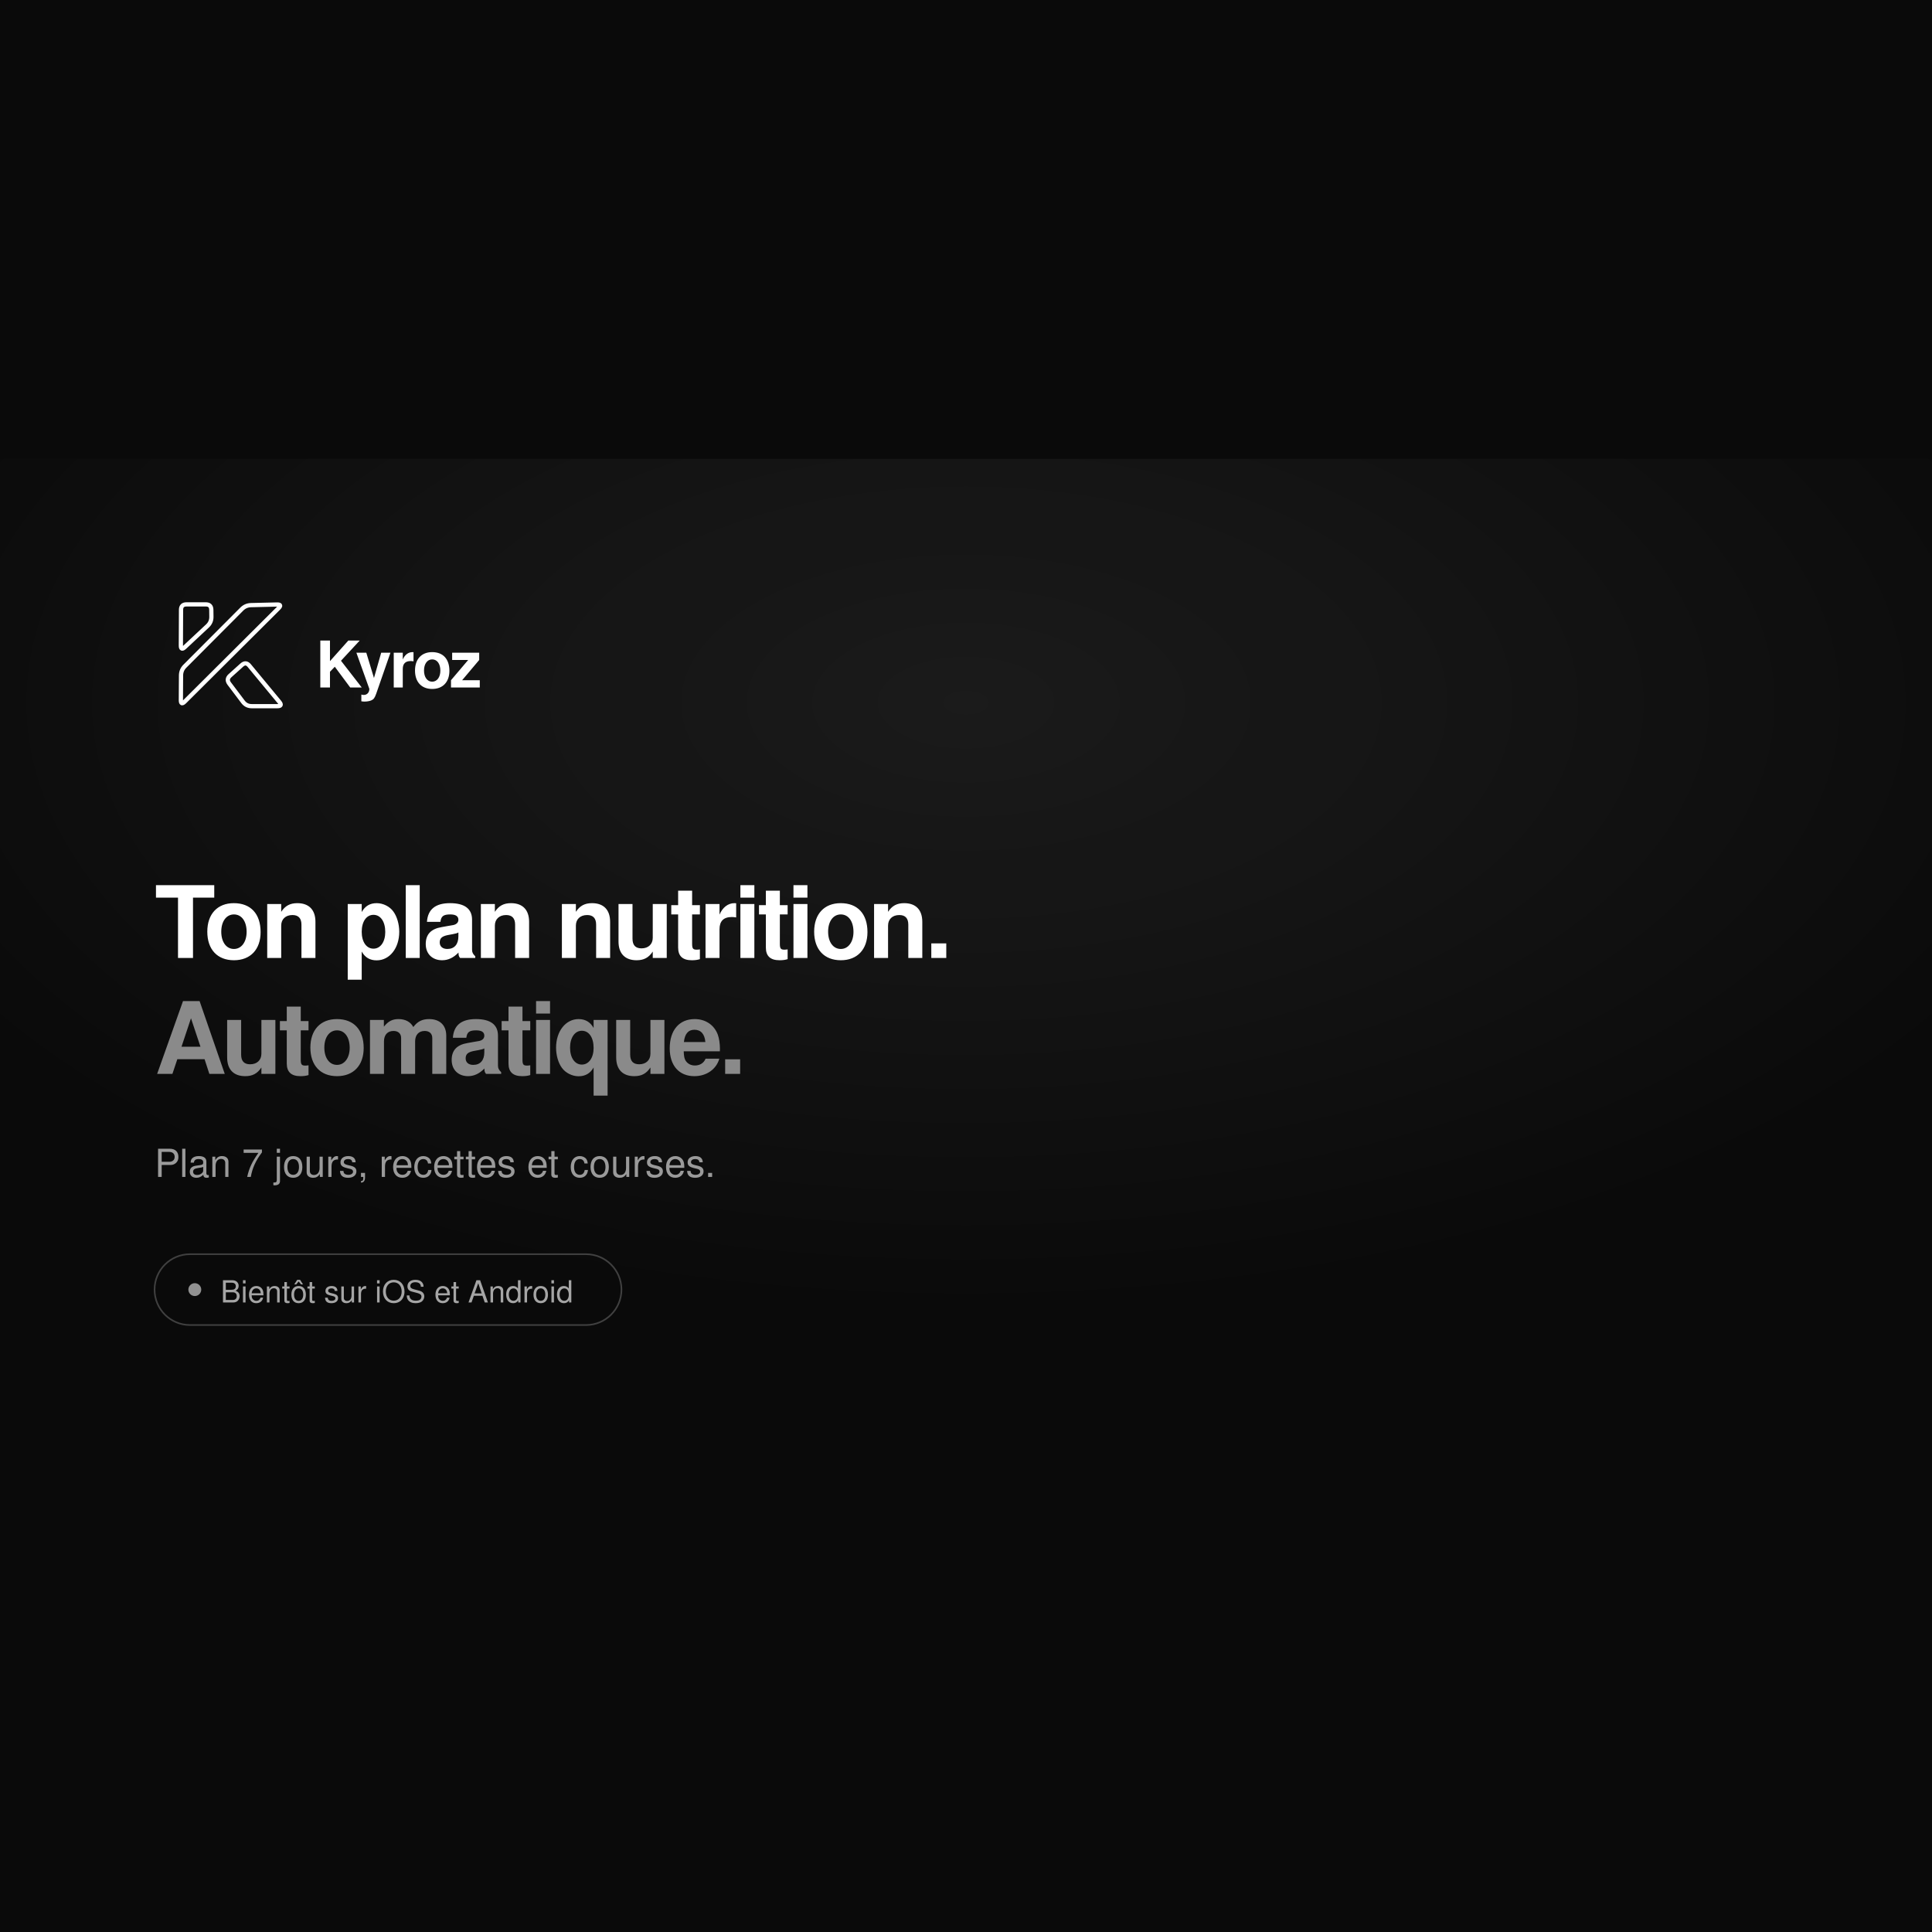
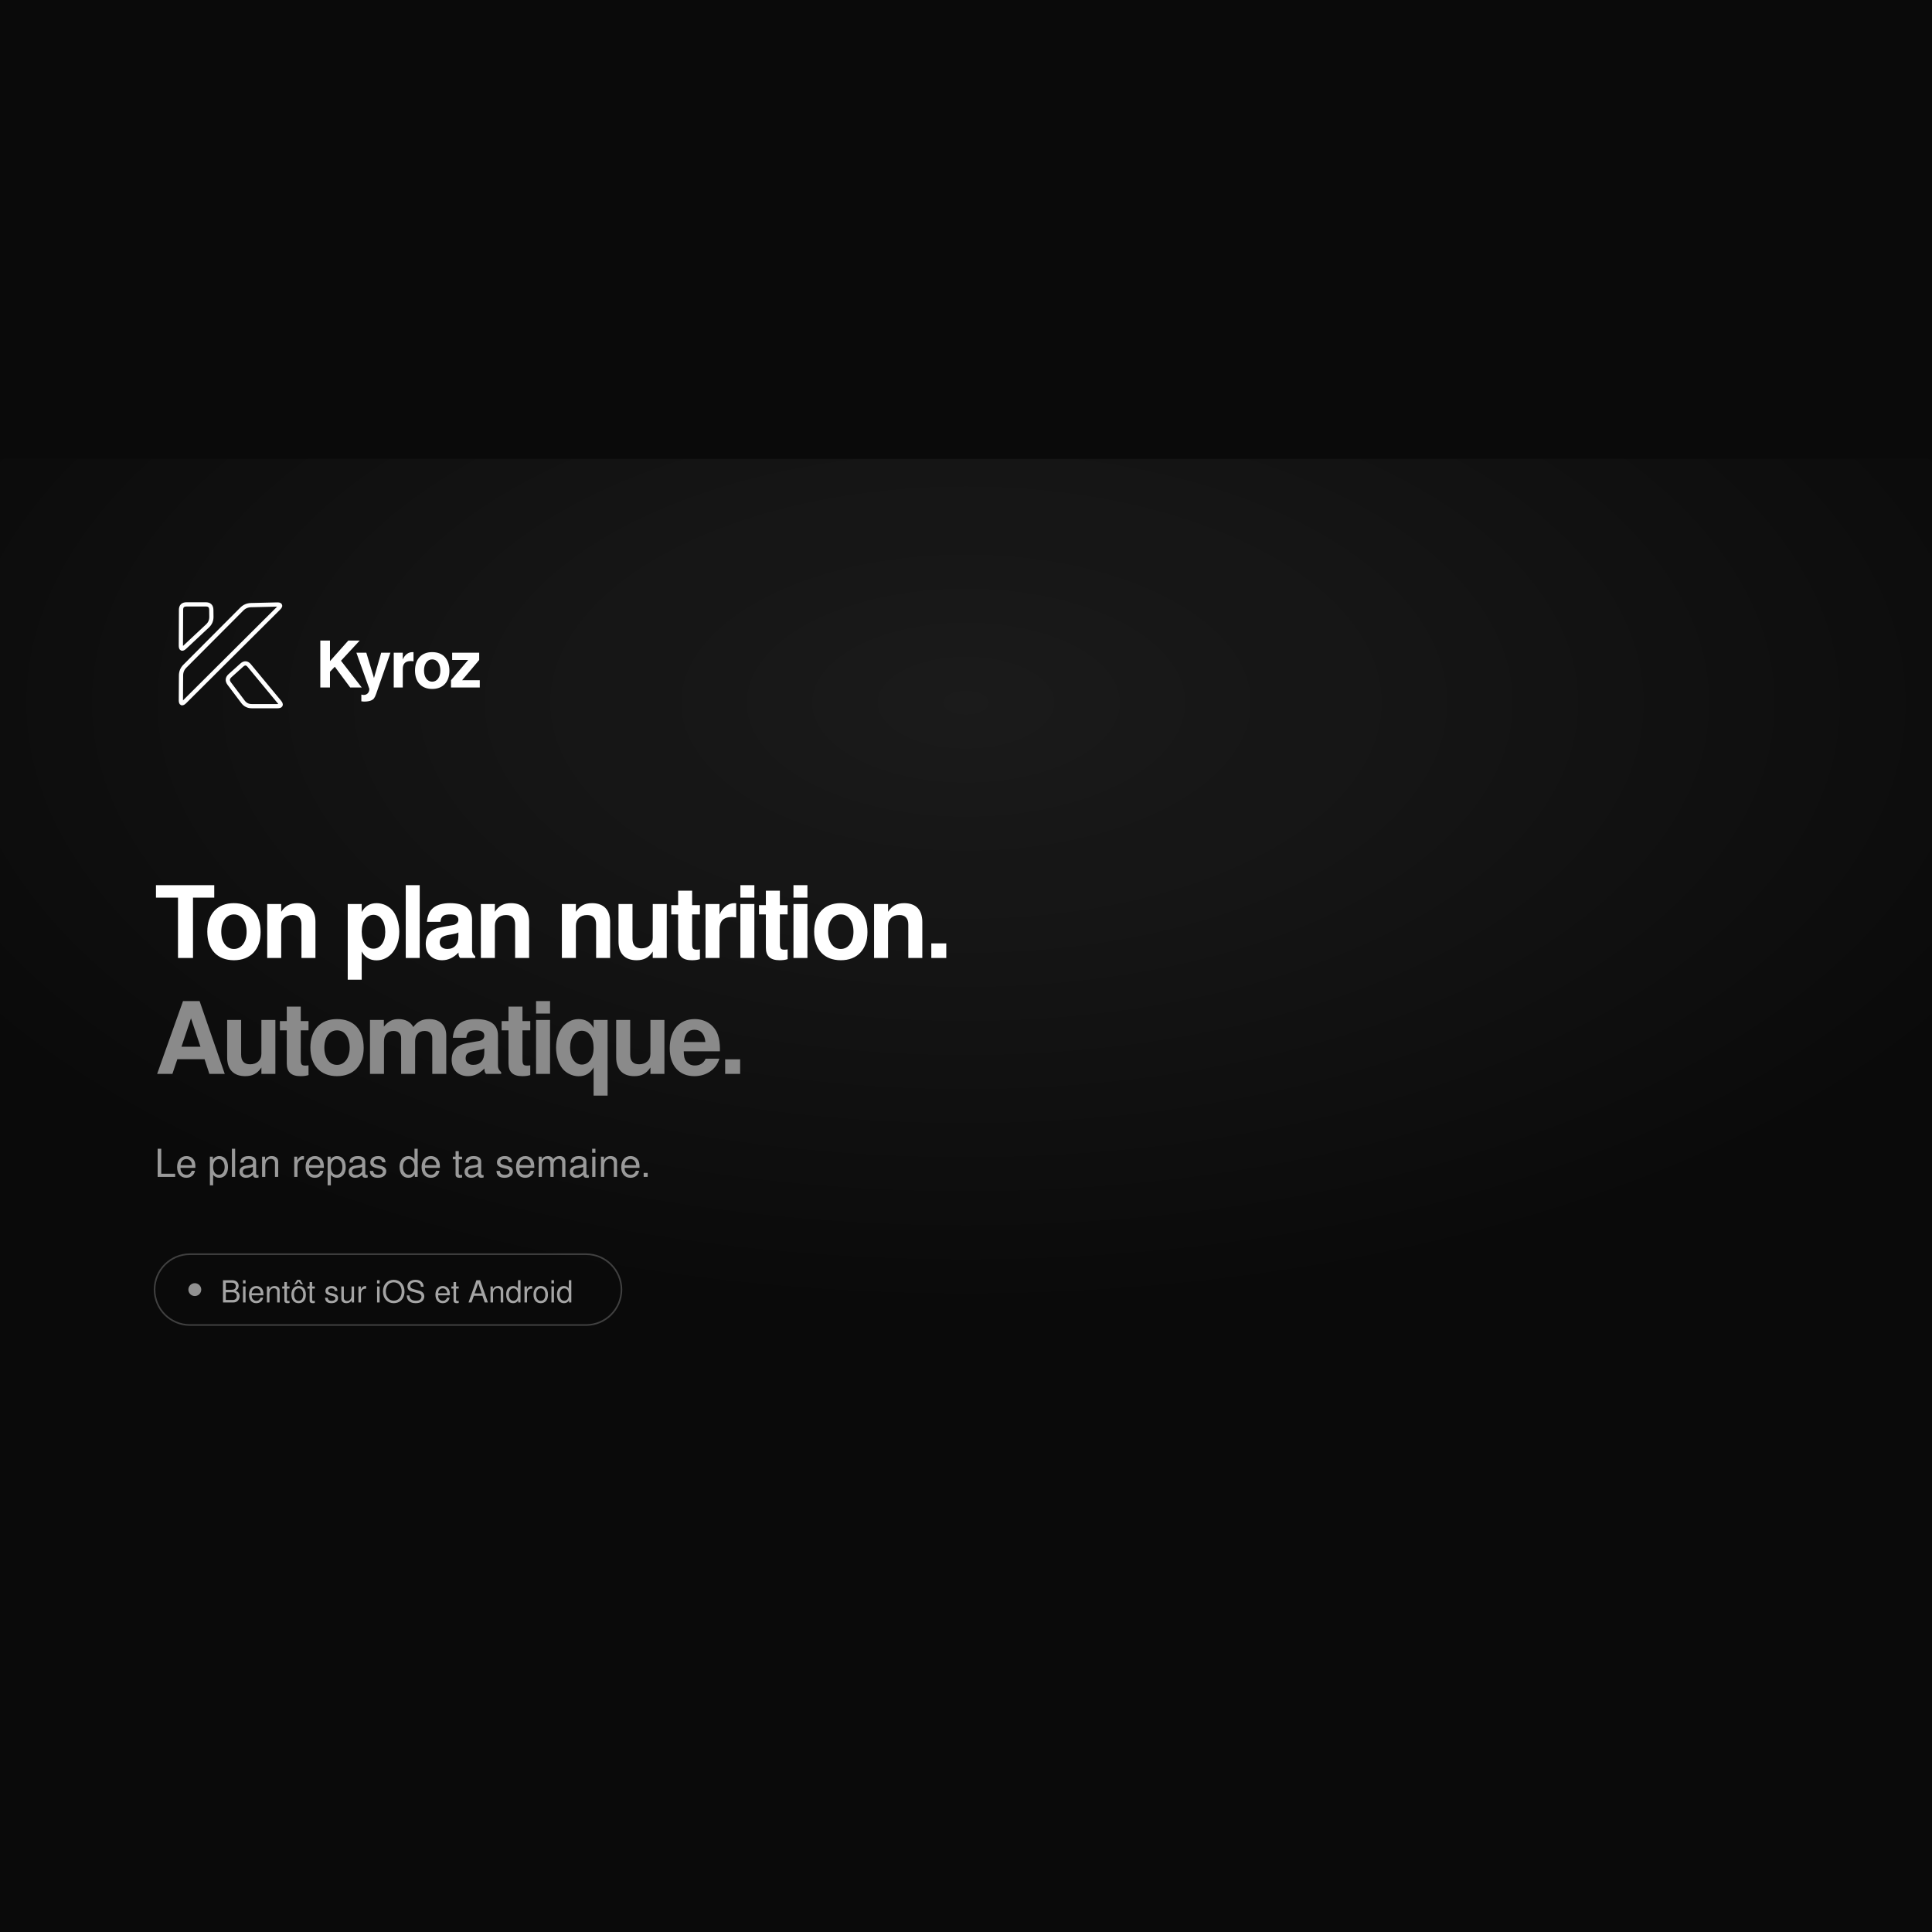
<svg xmlns="http://www.w3.org/2000/svg" viewBox="0 0 1200 1200" width="1200" height="1200">
  <defs>
    <radialGradient id="glow" cx="50%" cy="24%" r="60%">
      <stop offset="0%" stop-color="#ffffff" stop-opacity="0.07" />
      <stop offset="100%" stop-color="#ffffff" stop-opacity="0" />
    </radialGradient>
  </defs>
  <rect width="1200" height="1200" fill="#0a0a0a" />
  <g transform="translate(0, 285)">
    <rect y="0" width="1200" height="630" fill="url(#glow)" />
    <g transform="translate(96, 74) scale(0.1875)" fill="none" stroke="#ffffff" stroke-width="14" stroke-linejoin="round" stroke-linecap="round">
      <path d="M410.74 100.11 Q423.50 87.40 405.51 87.84 L319.61 89.89 Q301.62 90.32 288.91 103.07 L100.48 292.15 Q87.77 304.90 87.66 322.90 L87.15 404.41 Q87.04 422.41 99.80 409.71 Z" />
      <path d="M250.04 323.51 Q236.66 335.55 247.50 349.93 L292.97 410.22 Q303.81 424.60 321.81 424.60 L406.96 424.60 Q424.96 424.60 413.48 410.73 L313.82 290.30 Q302.35 276.44 288.97 288.48 Z" />
      <path d="M187.98 105.40 Q187.76 87.40 169.76 87.40 L105.77 87.40 Q87.77 87.40 87.68 105.40 L87.13 223.40 Q87.04 241.40 100.19 229.11 L175.34 158.82 Q188.49 146.52 188.27 128.52 Z" />
    </g>
    <text x="196" y="142" font-family="Helvetica Neue, Helvetica, Arial, sans-serif" font-size="40" font-weight="700" letter-spacing="-1.2" fill="#ffffff">Kyroz</text>
    <text x="96" y="310" font-family="Helvetica Neue, Helvetica, Arial, sans-serif" font-size="62" font-weight="700" letter-spacing="-2.4" fill="#ffffff">Ton plan nutrition.</text>
    <text x="96" y="382" font-family="Helvetica Neue, Helvetica, Arial, sans-serif" font-size="62" font-weight="700" letter-spacing="-2.4" fill="#8a8a8a">Automatique.</text>
-     <text x="96" y="446" font-family="Helvetica Neue, Helvetica, Arial, sans-serif" font-size="24" font-weight="400" fill="#9a9a9a">Plan 7 jours, recettes et courses.</text>
+     <text x="96" y="446" font-family="Helvetica Neue, Helvetica, Arial, sans-serif" font-size="24" font-weight="400" fill="#9a9a9a">Le plan repas de ta semaine.</text>
    <rect x="96" y="494" width="290" height="44" rx="22" fill="none" stroke="#ffffff" stroke-opacity="0.22" />
    <circle cx="121" cy="516" r="4" fill="#ffffff" fill-opacity="0.55" />
    <text x="137" y="524" font-family="Helvetica Neue, Helvetica, Arial, sans-serif" font-size="19" font-weight="500" fill="#a5a5a5">Bientôt sur iOS et Android</text>
  </g>
</svg>
